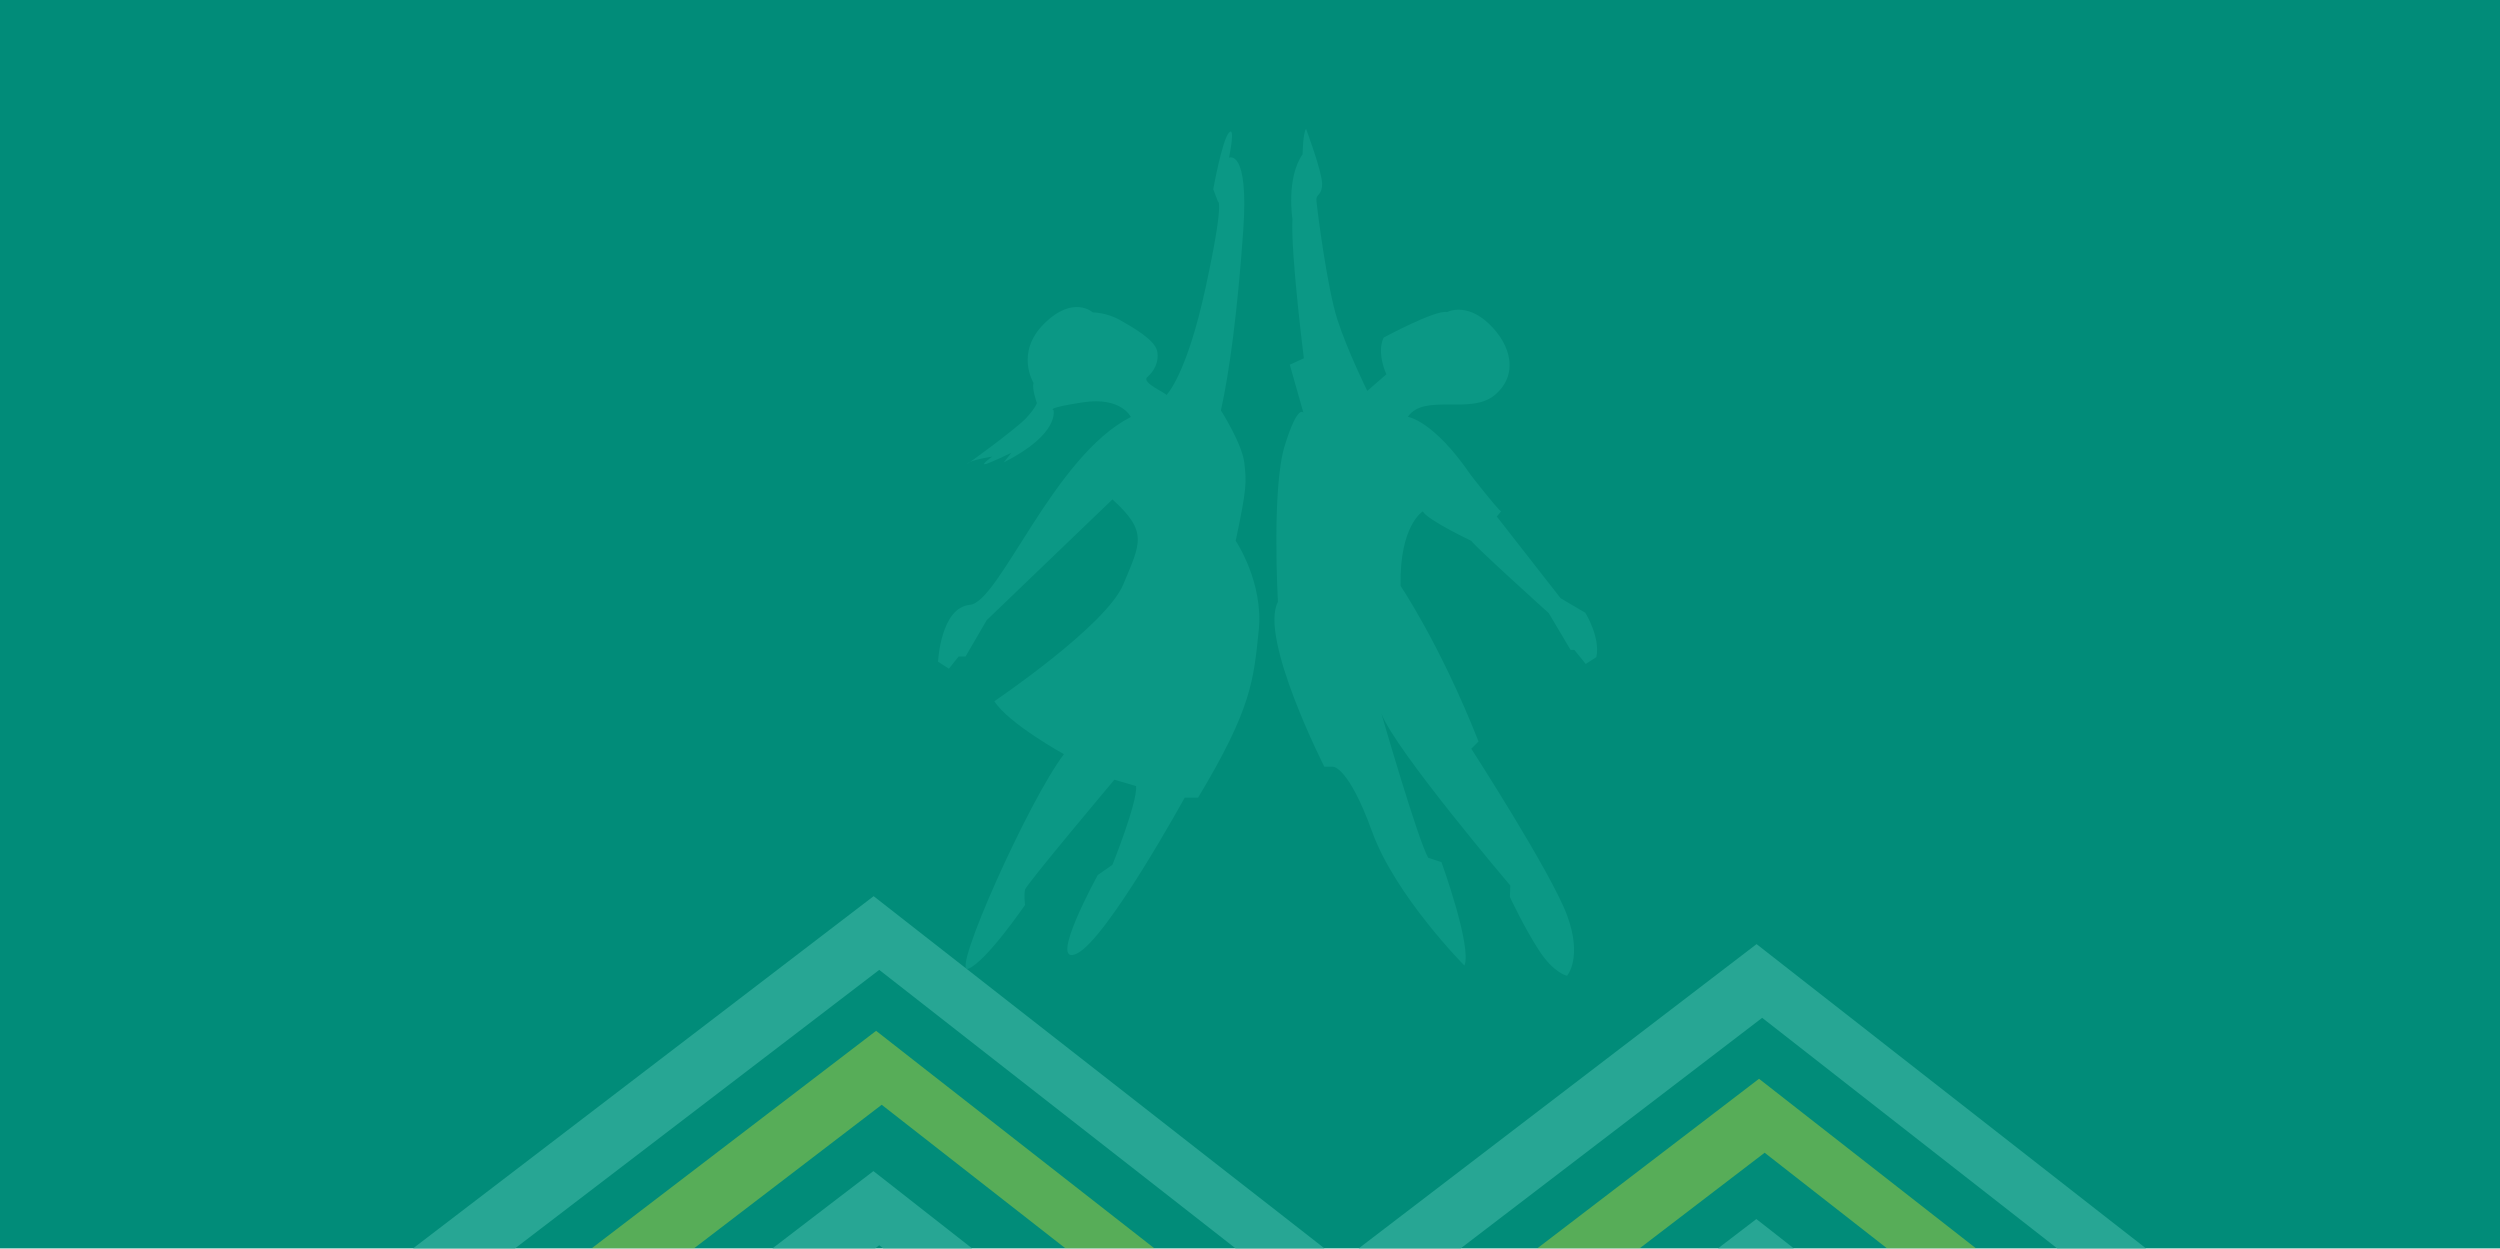
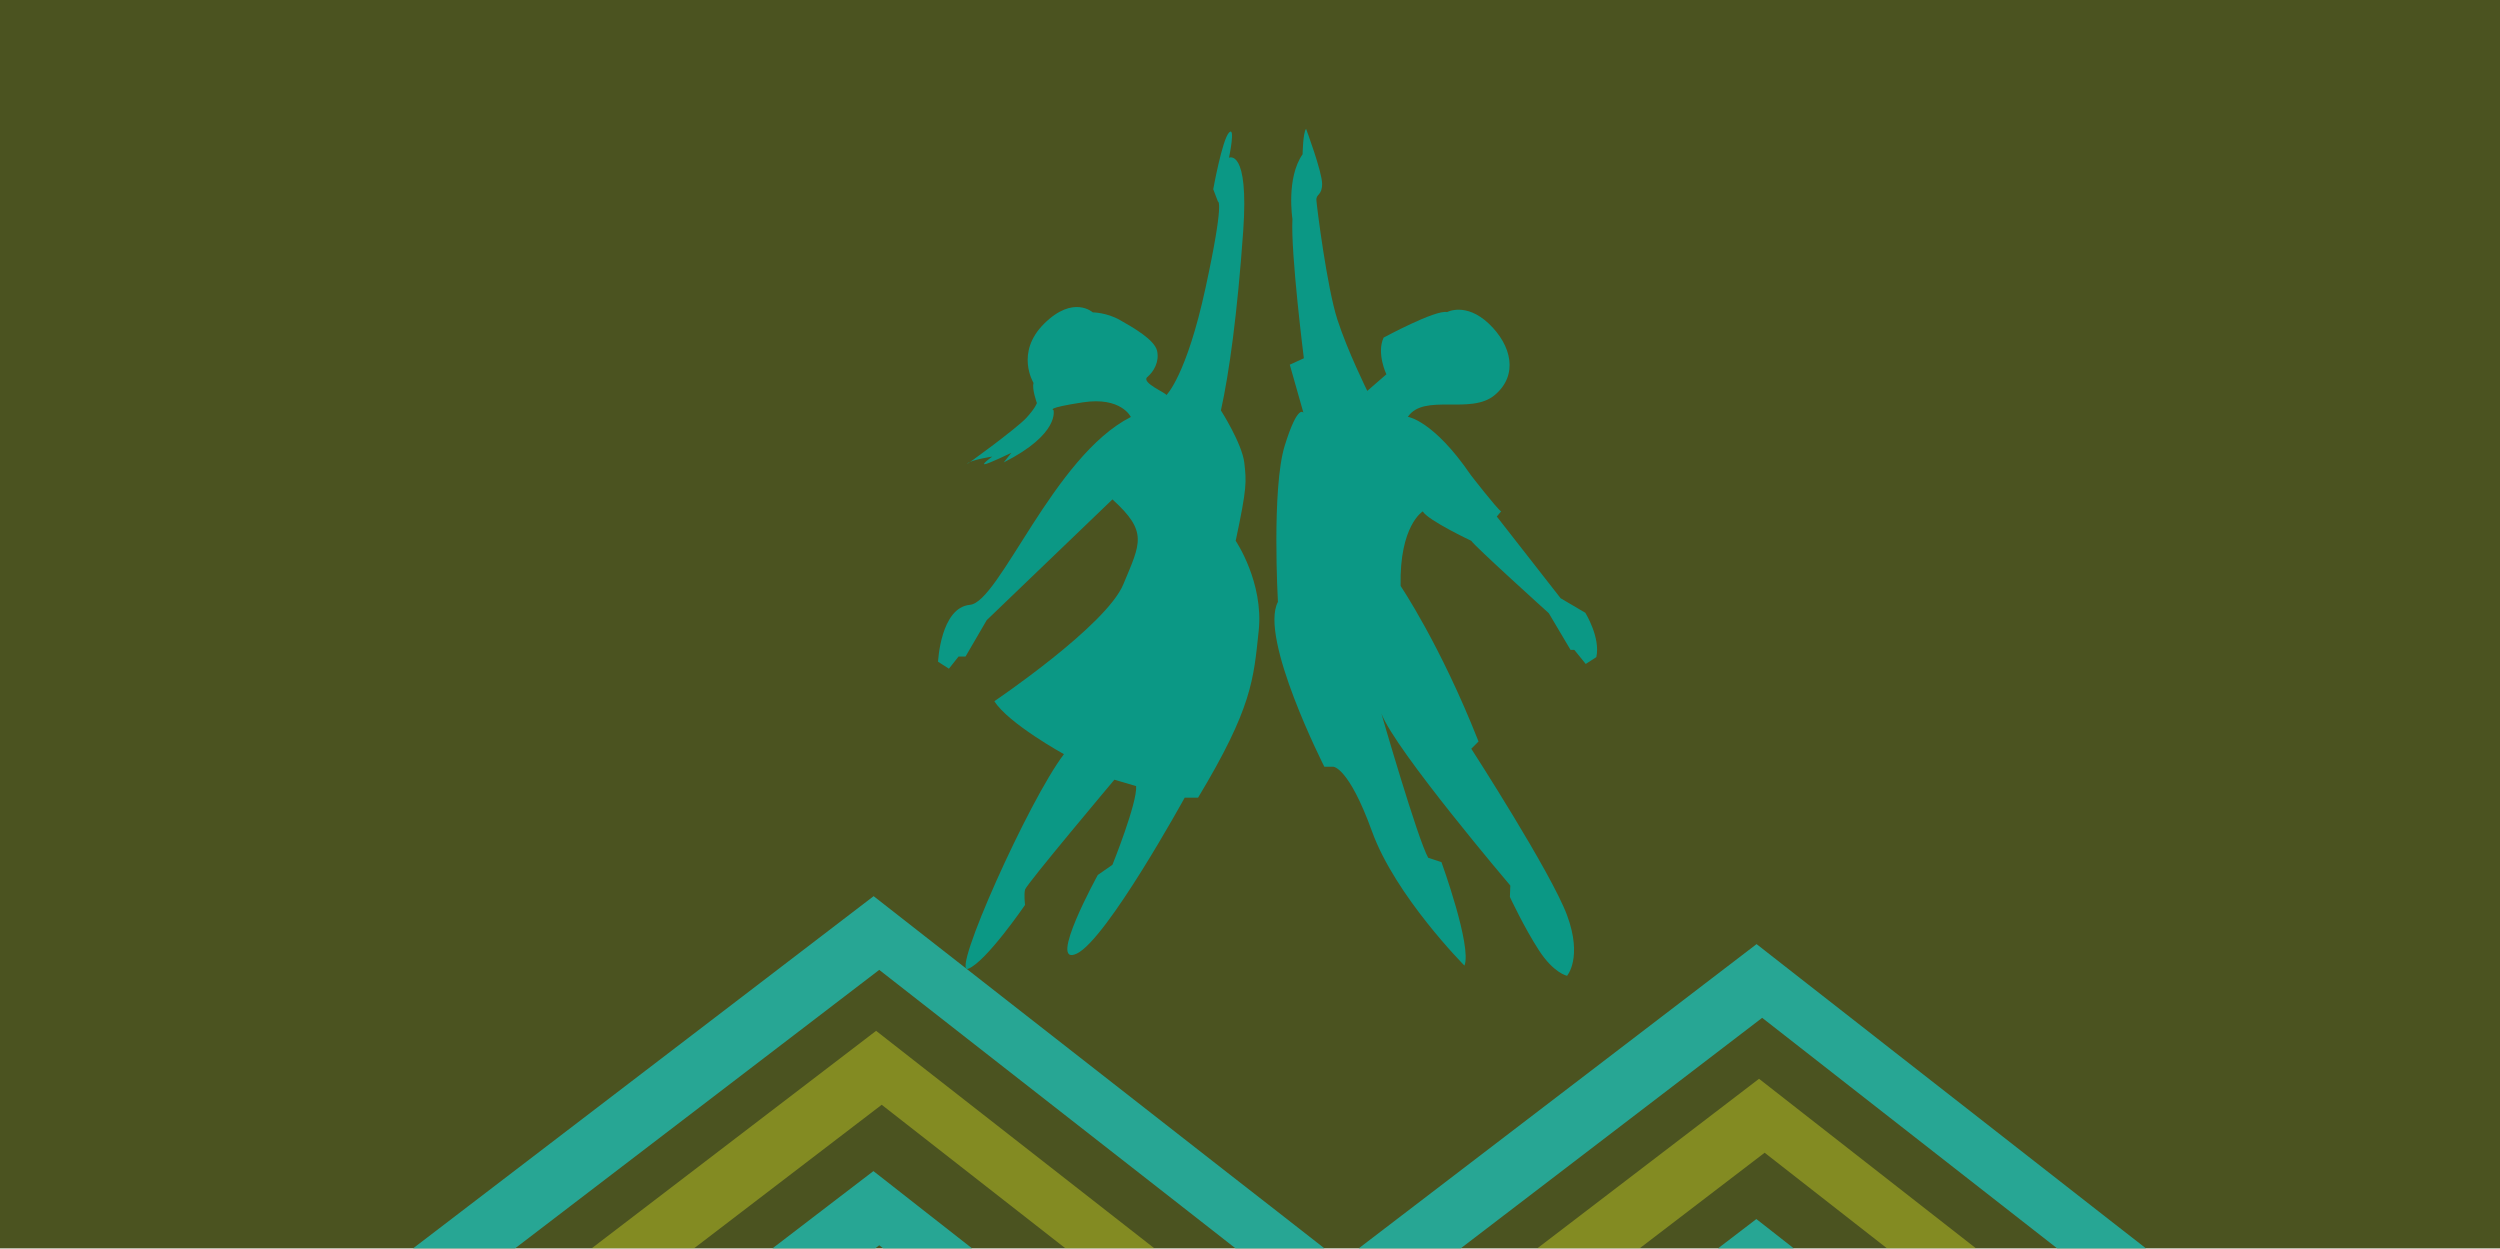
<svg xmlns="http://www.w3.org/2000/svg" width="1512" height="755" viewBox="0 0 1512 755" fill="none">
  <g clip-path="url(#clip0_1619_1378)">
-     <rect width="1512" height="755" fill="#018C79" />
+     <rect width="1512" height="755" fill="#4b5320" />
    <path d="M705.439 238.945C705.439 238.945 717.58 227.39 729.131 174.001C740.682 120.696 736.635 121.961 736.635 121.961L733.768 114.454C733.768 114.454 739.164 84.597 743.296 80.211C747.427 75.825 743.296 95.392 743.296 95.392C743.296 95.392 755.437 89.488 751.896 139.673C748.355 189.857 743.38 225.872 738.406 248.223C738.406 248.223 751.221 268.297 752.57 279.936C753.835 291.491 754.257 294.612 747.343 327.084C747.343 327.084 764.374 352.218 761.255 381.57C758.135 410.921 757.376 427.959 724.578 482.445H716.484C716.484 482.445 669.353 568.222 651.225 576.74C633.098 585.259 663.957 529.171 663.957 529.171L672.809 523.014C672.809 523.014 687.902 485.565 687.143 475.444L673.99 471.564C673.99 471.564 620.704 534.906 619.945 538.027C619.186 541.148 619.945 547.305 619.945 547.305C619.945 547.305 596.421 581.717 585.545 585.934C574.753 590.151 622.221 483.878 643.468 456.129C643.468 456.129 609.827 437.574 601.396 424.079C601.396 424.079 669.015 378.449 679.386 353.399C689.841 328.265 694.394 321.686 672.809 302.034L596.758 375.075L583.943 397.089H579.727L573.909 404.427L567.333 400.21C567.333 400.21 568.851 367.4 586.641 365.798C604.431 364.195 637.229 275.803 683.939 252.187C683.939 252.187 678.121 239.788 654.935 243.331C631.749 246.873 637.145 247.97 637.145 247.97C637.145 247.97 641.36 262.308 607.045 279.683L611.682 273.863C611.682 273.863 597.349 280.779 595.494 280.779C593.639 280.779 600.131 276.14 600.131 276.14C600.131 276.14 587.4 278.08 585.039 280.358C582.762 282.635 615.055 258.934 620.704 252.777C626.353 246.62 627.111 243.753 627.111 243.753C627.111 243.753 623.992 235.234 625.088 231.607C625.088 231.607 613.79 213.305 631.496 195.761C649.202 178.218 660.921 188.929 660.921 188.929C660.921 188.929 669.184 188.929 677.362 193.568C685.541 198.207 698.188 205.461 699.79 212.124C701.308 218.787 697.766 224.775 693.888 228.065C690.009 231.438 705.439 237.68 705.439 238.945Z" fill="#0B9885" />
    <path d="M789.921 77.933C789.921 77.933 799.617 103.911 799.617 111.165C799.617 118.418 795.908 117.069 796.16 121.117C796.413 125.081 802.568 173.832 808.808 193.146C815.047 212.461 826.935 236.415 826.935 236.415L838.486 226.378C838.486 226.378 832.415 213.726 836.8 204.195C836.8 204.195 868.249 187.158 875.162 188.761C875.162 188.761 886.46 182.604 900.372 195.677C914.284 208.834 918.415 226.884 903.998 238.945C889.58 251.09 861.251 237.68 851.47 252.103C851.47 252.103 866.9 254.127 889.58 287.358C889.58 287.358 905.515 307.938 907.876 309.287L905.262 312.408L943.878 361.833L958.802 370.605C958.802 370.605 968.076 385.534 965.462 397.426L959.055 401.559L952.141 393.04H949.864L936.711 370.858C936.711 370.858 891.604 330.12 889.833 327.084C889.833 327.084 863.527 314.685 860.492 309.287C860.492 309.287 846.327 317.806 847.086 354.411C847.086 354.411 871.031 389.667 894.217 448.454L889.833 452.84C889.833 452.84 938.229 527.821 947.757 553.546C957.284 579.271 947.757 590.151 947.757 590.151C947.757 590.151 939.747 588.633 930.725 574.716C921.704 560.8 913.188 542.497 913.188 542.497L913.441 535.581C913.441 535.581 843.629 453.43 835.451 431.501C835.451 431.501 857.372 507.494 863.78 518.796L871.79 521.411C871.79 521.411 890.339 572.439 885.702 583.994C885.702 583.994 843.966 541.991 829.802 502.856C815.637 463.72 806.362 463.72 806.362 463.72H800.966C800.966 463.72 761.339 385.703 772.89 364.026C772.89 364.026 769.011 295.202 777.021 269.477C785.031 243.753 788.319 249.657 788.319 249.657L780.057 220.558L788.572 216.678C788.572 216.678 780.562 153.083 781.659 132.419C781.659 132.419 777.78 107.707 787.813 93.284C787.813 93.115 788.066 79.958 789.921 77.933Z" fill="#0B9885" />
    <path d="M802.8 756.392L772.444 732.676L741.817 708.824L612.26 607.591L581.768 583.74L558.865 565.851L528.374 542L501.27 562.734L476.47 581.707L449.366 602.442L151.765 829.979L124.661 850.713L90.104 877.139L63 897.874L93.492 921.725L116.395 939.614L147.022 963.465L276.443 1064.7L306.935 1088.55L337.291 1112.27L363.853 1133L390.957 1112.27L425.514 1085.84L452.618 1065.1L750.219 837.568L777.323 816.833L802.123 797.861L829.227 777.126L802.8 756.392ZM750.896 796.234L723.793 816.969L426.192 1044.37L399.088 1065.1L364.531 1091.53L334.174 1067.82L303.547 1043.96L173.99 942.731L143.499 918.879L120.596 900.991L155.153 874.565L182.257 853.83L479.858 626.293L506.962 605.559L531.762 586.586L554.664 604.474L585.156 628.326L714.713 729.559L745.205 753.41L775.561 777.126L750.896 796.234Z" fill="#27A694" />
    <path d="M689.912 748.531L560.356 647.298L529.864 623.447L502.76 644.181L205.16 871.719L178.056 892.453L208.548 916.304L338.104 1017.54L368.596 1041.39L395.7 1020.65L693.3 793.117L720.404 772.383L689.912 748.531ZM365.343 996.803L235.787 895.705L533.252 668.168L662.808 769.401L365.343 996.803Z" fill="#D7DE27" fill-opacity="0.4" />
    <path d="M585.698 753.275L558.865 732.269L535.014 713.567L528.238 708.282L501.134 729.017L298.532 884.186L305.308 889.472L329.16 908.173L355.992 929.179L386.62 953.03L413.724 932.296L589.221 798.132L616.325 777.397L585.698 753.275ZM383.096 908.309L356.263 887.303L531.761 753.139L558.594 774.145L383.096 908.309Z" fill="#27A694" />
    <path d="M1336.8 785.392L1306.44 761.676L1275.82 737.824L1146.26 636.591L1115.77 612.74L1092.87 594.851L1062.37 571L1035.27 591.734L1010.47 610.707L983.366 631.442L685.765 858.979L658.661 879.713L624.104 906.139L597 926.874L627.492 950.725L650.395 968.614L681.022 992.465L810.443 1093.7L840.935 1117.55L871.291 1141.27L897.853 1162L924.957 1141.27L959.514 1114.84L986.618 1094.1L1284.22 866.568L1311.32 845.833L1336.12 826.861L1363.23 806.126L1336.8 785.392ZM1284.9 825.234L1257.79 845.969L960.192 1073.37L933.088 1094.1L898.531 1120.53L868.174 1096.82L837.547 1072.96L707.99 971.731L677.499 947.879L654.596 929.991L689.153 903.565L716.257 882.83L1013.86 655.293L1040.96 634.559L1065.76 615.586L1088.66 633.474L1119.16 657.326L1248.71 758.559L1279.2 782.41L1309.56 806.126L1284.9 825.234Z" fill="#27A694" />
    <path d="M1223.91 777.531L1094.36 676.298L1063.86 652.447L1036.76 673.181L739.16 900.719L712.056 921.453L742.548 945.304L872.104 1046.54L902.596 1070.39L929.7 1049.65L1227.3 822.117L1254.4 801.383L1223.91 777.531ZM899.343 1025.8L769.787 924.705L1067.25 697.168L1196.81 798.401L899.343 1025.8Z" fill="#D7DE27" fill-opacity="0.4" />
    <path d="M1119.7 782.275L1092.86 761.269L1069.01 742.567L1062.24 737.282L1035.13 758.017L832.532 913.186L839.308 918.472L863.16 937.173L889.992 958.179L920.62 982.03L947.724 961.296L1123.22 827.132L1150.33 806.397L1119.7 782.275ZM917.096 937.309L890.263 916.303L1065.76 782.139L1092.59 803.145L917.096 937.309Z" fill="#27A694" />
  </g>
  <defs>
    <clipPath id="clip0_1619_1378">
      <rect width="1512" height="755" fill="white" />
    </clipPath>
  </defs>
</svg>
